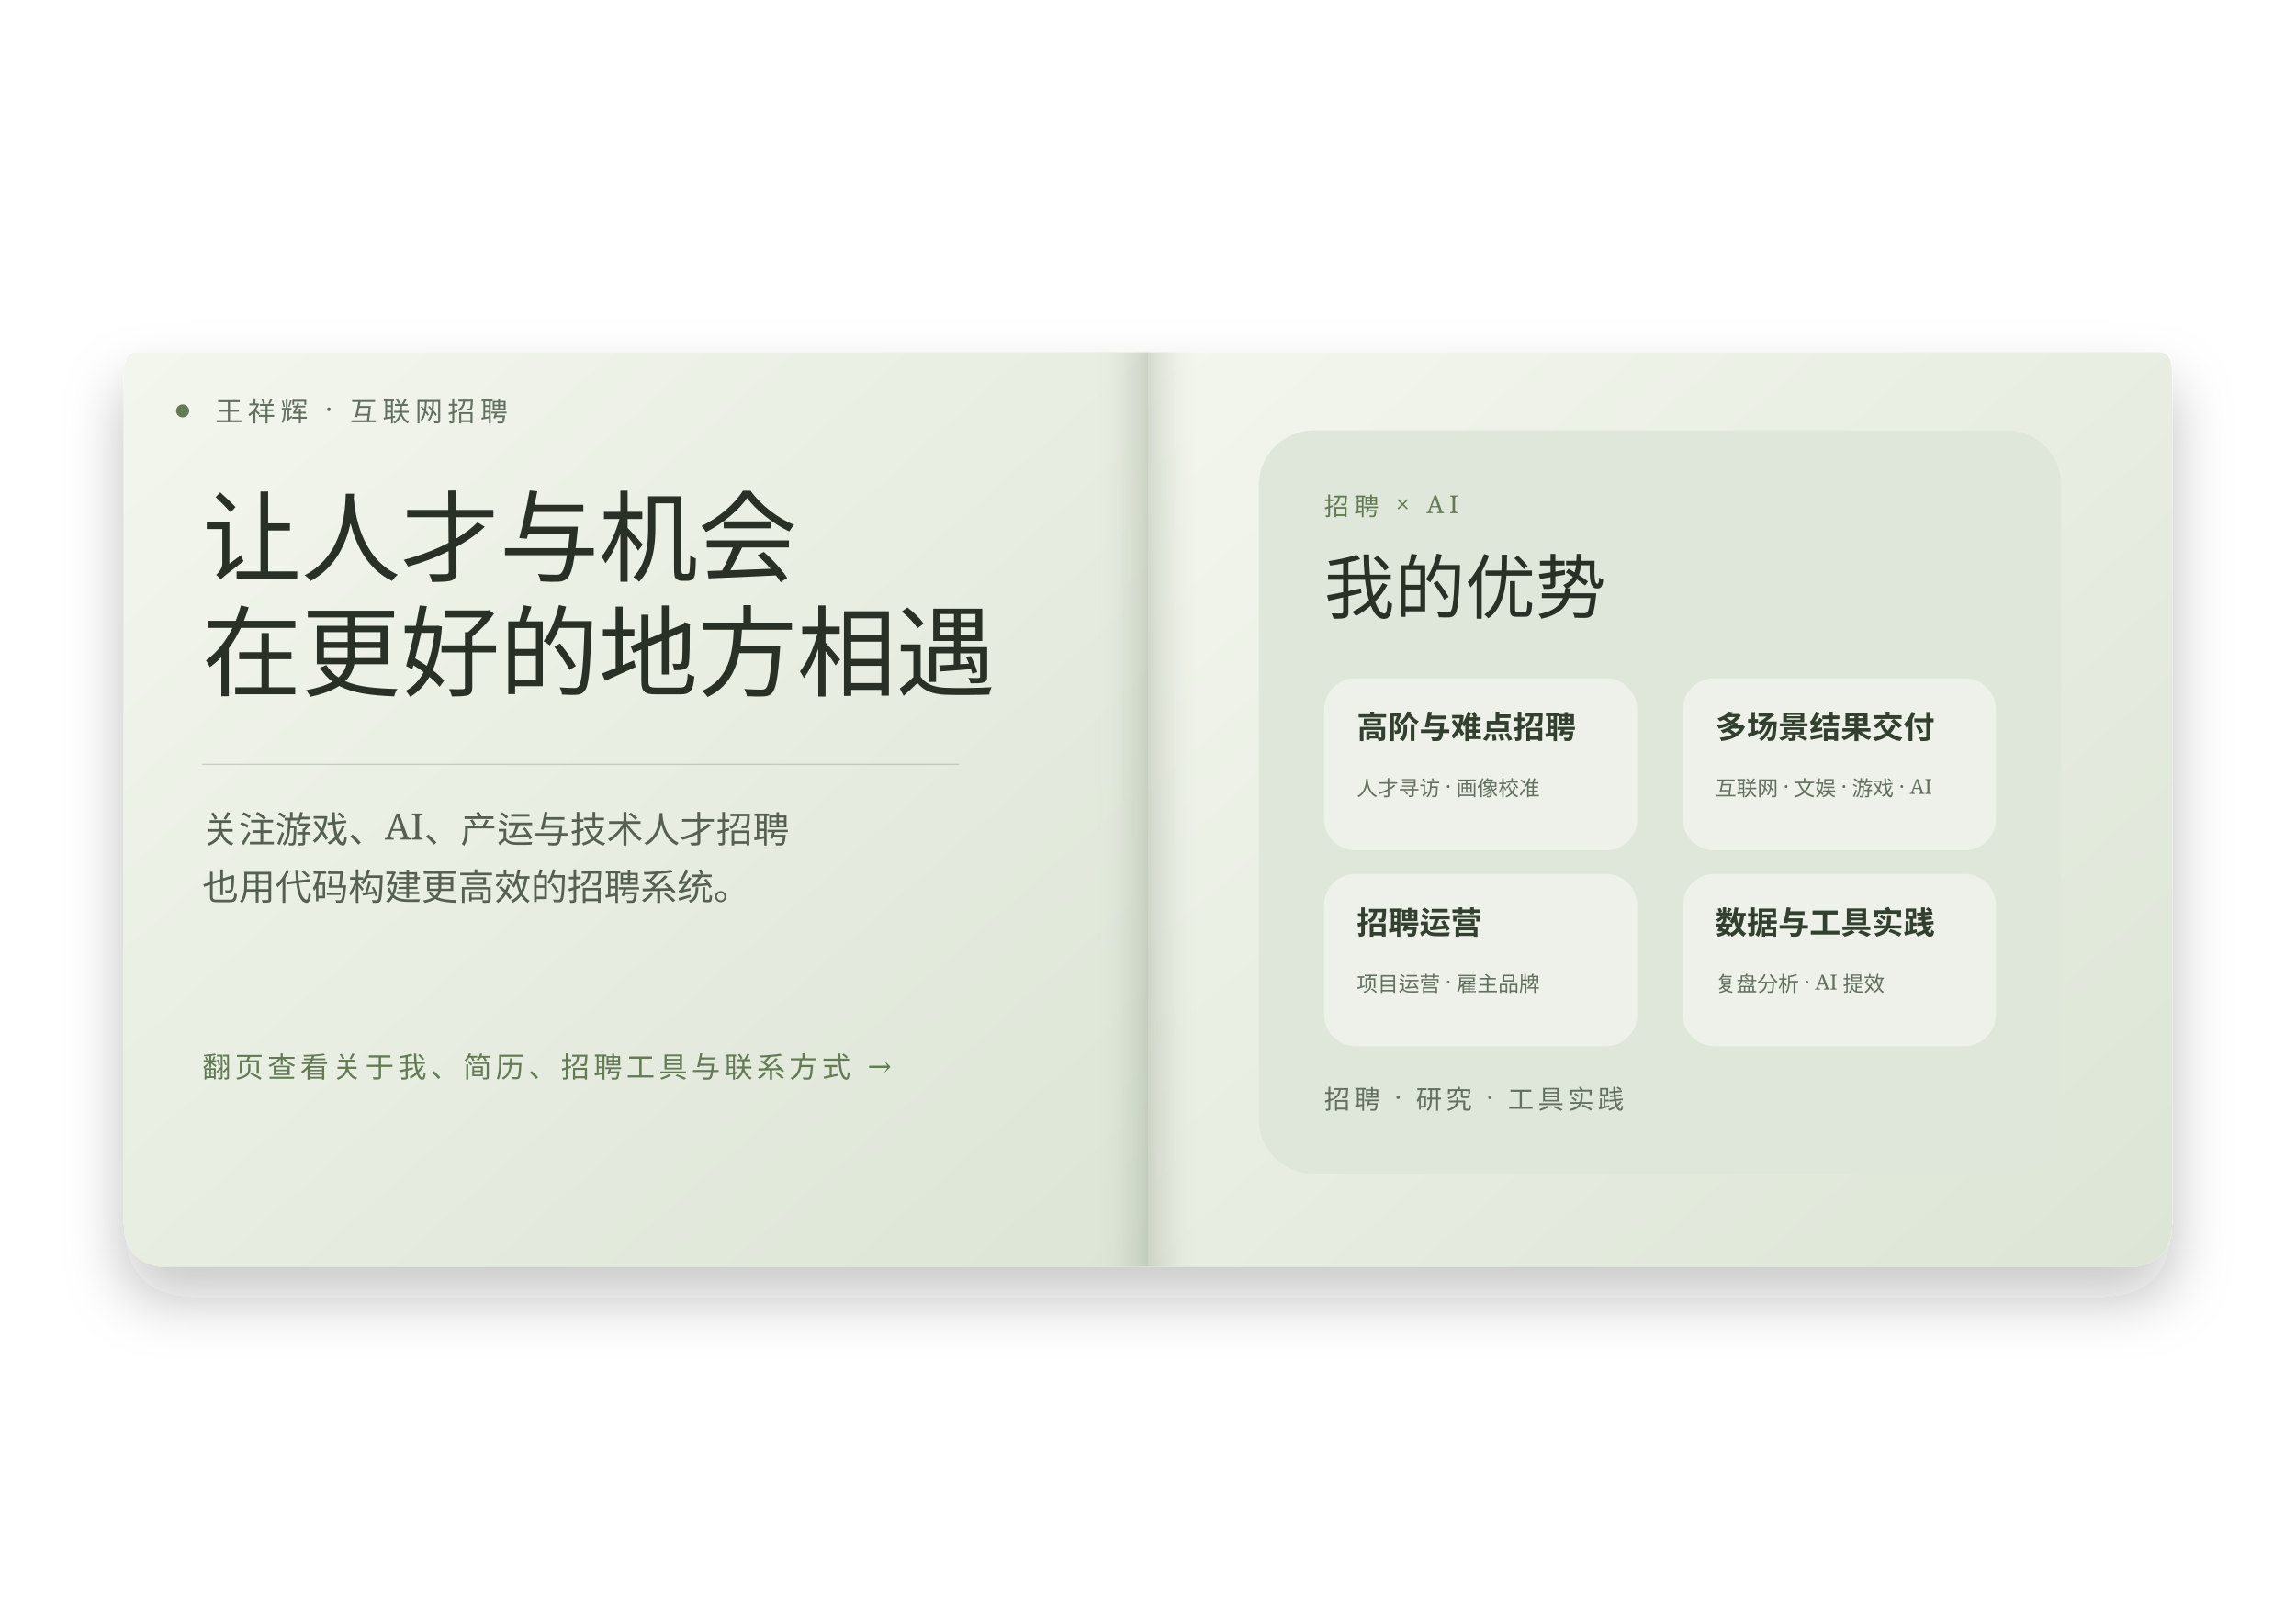
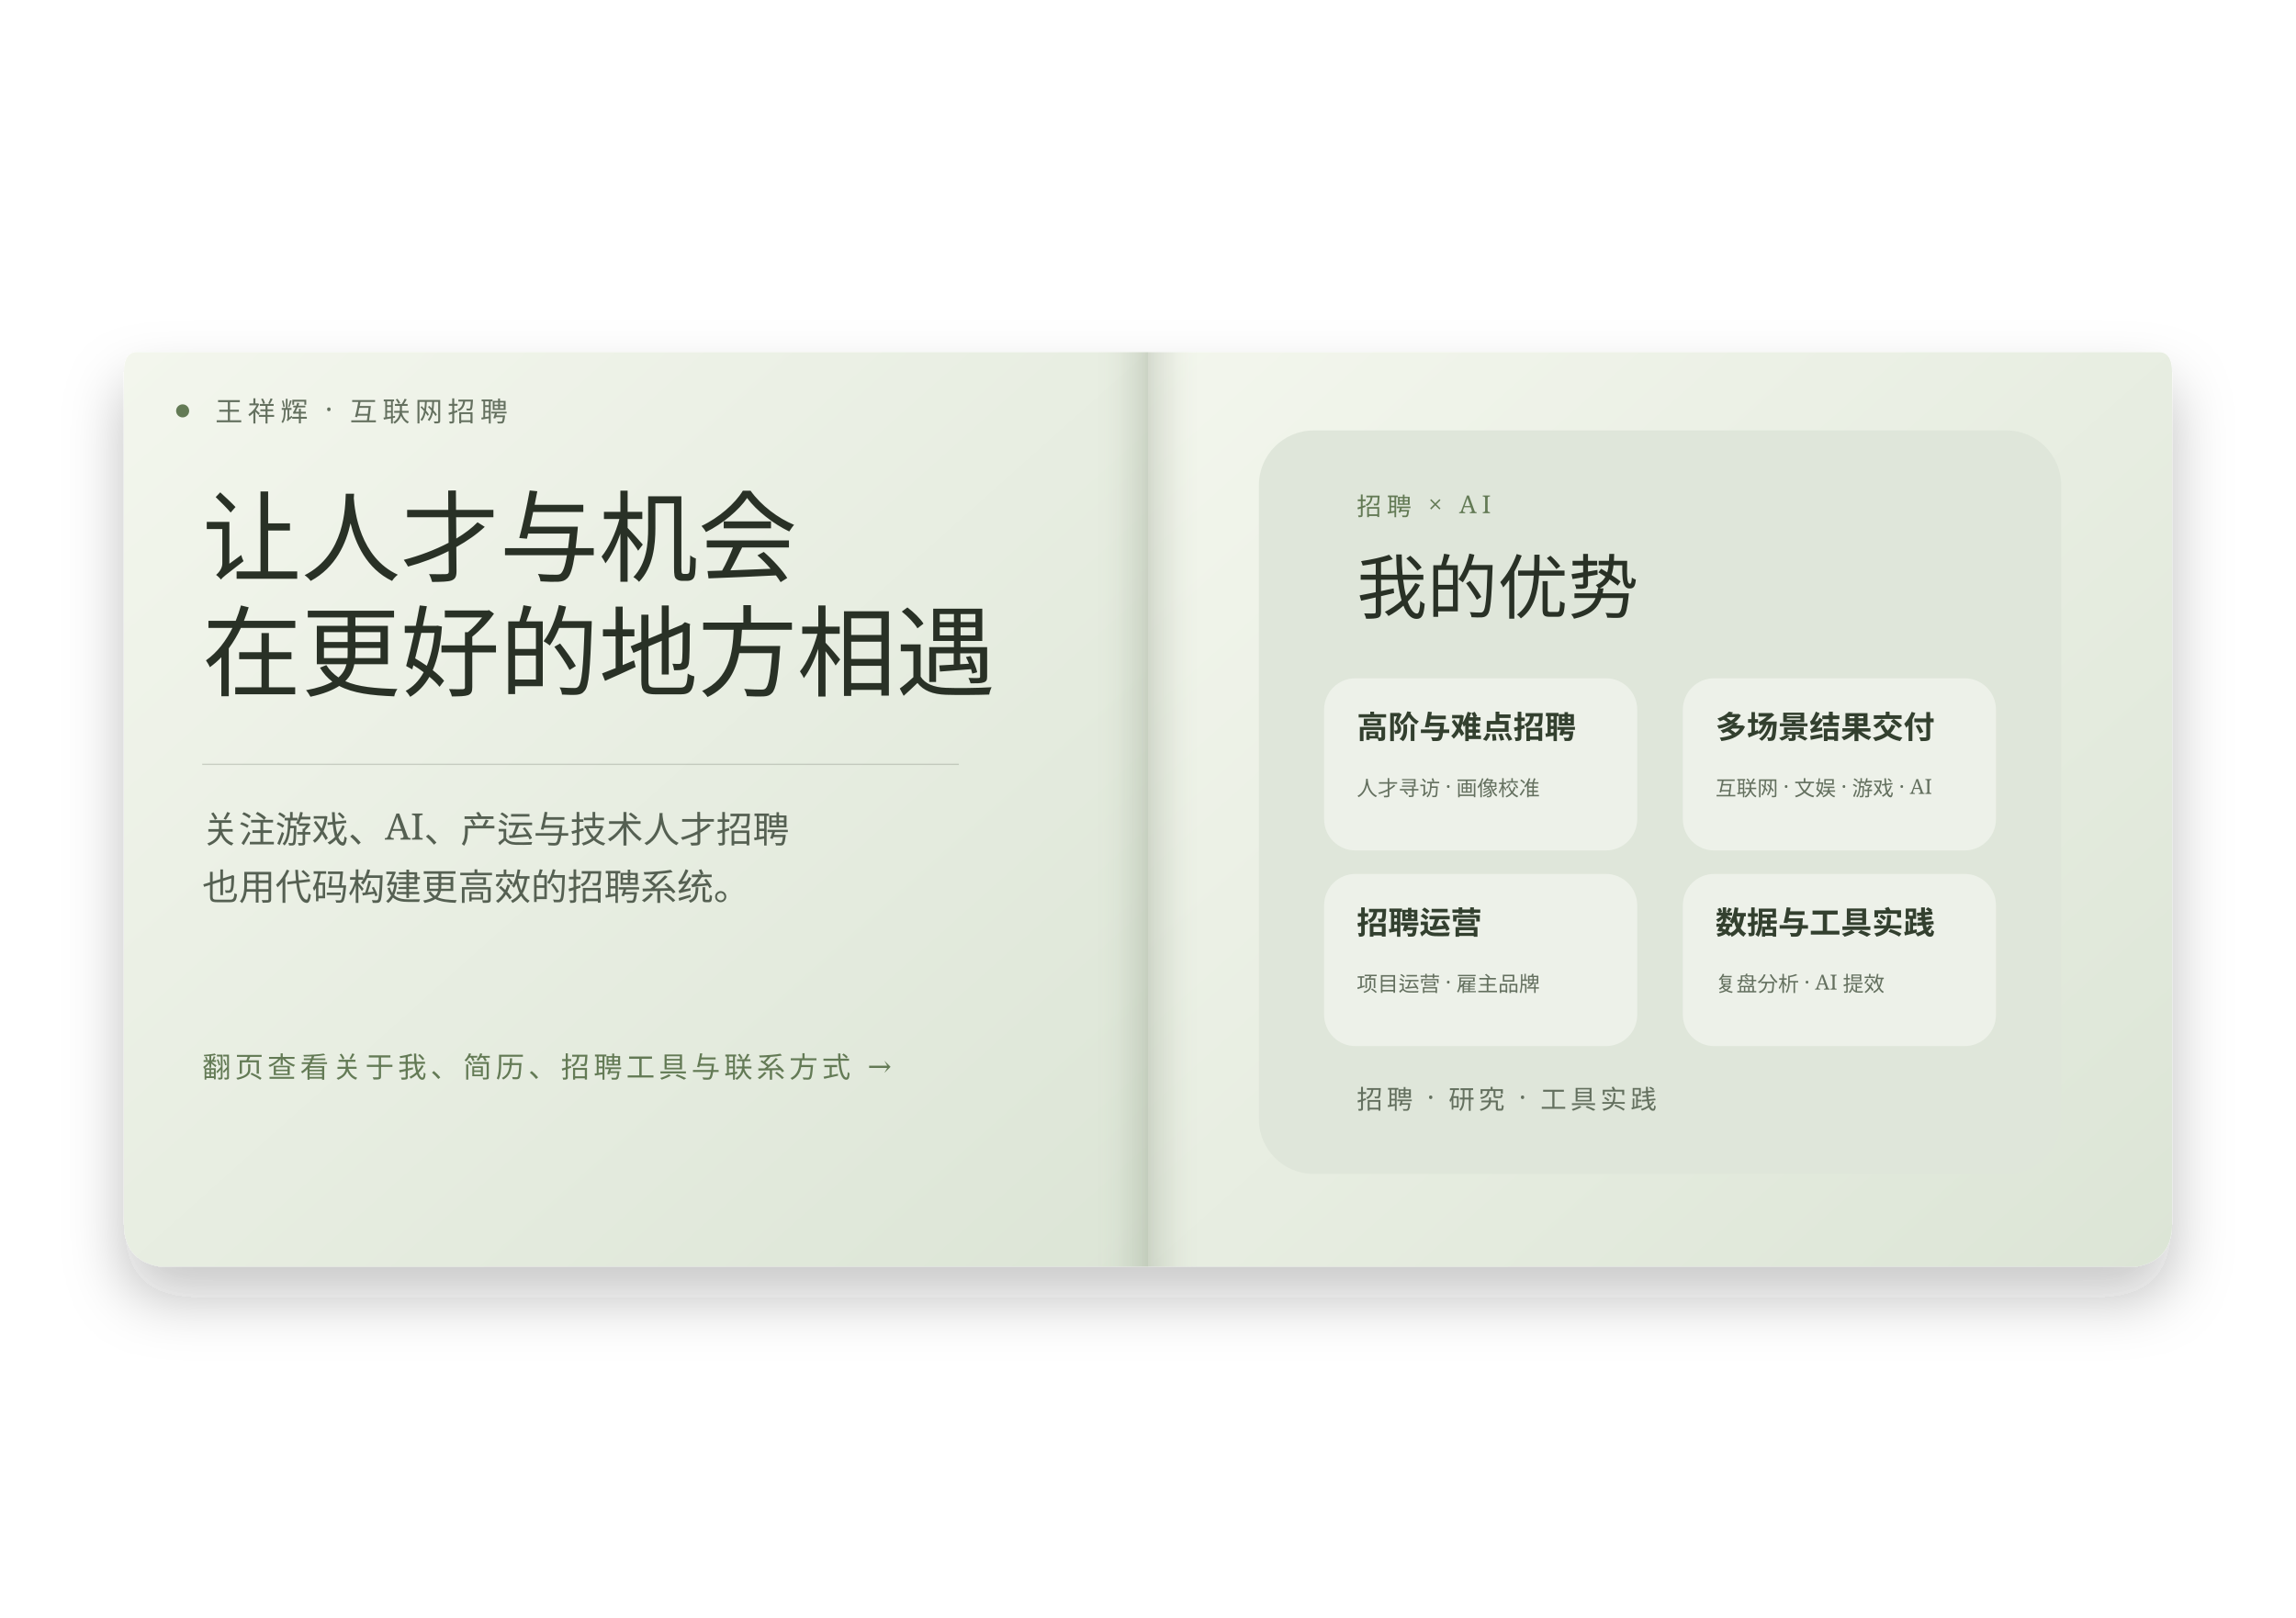
<svg xmlns="http://www.w3.org/2000/svg" width="1760" height="1240" viewBox="0 0 1760 1240">
  <defs>
    <filter id="shadow" x="-20%" y="-30%" width="140%" height="170%">
      <feDropShadow dx="0" dy="24" stdDeviation="22" flood-color="#20271d" flood-opacity=".25" />
    </filter>
    <linearGradient id="paper" x1="0" y1="0" x2="1" y2="1">
      <stop stop-color="#f3f6ed" />
      <stop offset="1" stop-color="#dce5d6" />
    </linearGradient>
    <linearGradient id="gutter" x1="0" y1="0" x2="1" y2="0">
      <stop stop-color="#c8d3c2" stop-opacity="0" />
      <stop offset=".5" stop-color="#68765f" stop-opacity=".22" />
      <stop offset="1" stop-color="#c8d3c2" stop-opacity="0" />
    </linearGradient>
    <clipPath id="left">
      <path d="M105 270Q95 270 95 286V938Q95 966 122 971H880V270Z" />
    </clipPath>
    <clipPath id="right">
      <path d="M880 270H1655Q1665 270 1665 286V938Q1665 966 1638 971H880Z" />
    </clipPath>
  </defs>
  <g filter="url(#shadow)">
    <path d="M105 270Q95 270 95 286V938Q95 966 122 971H880V270Z" fill="url(#paper)" />
    <path d="M880 270H1655Q1665 270 1665 286V938Q1665 966 1638 971H880Z" fill="url(#paper)" />
  </g>
  <g clip-path="url(#left)">
    <circle cx="140" cy="315" r="5" fill="#637a55" />
    <text x="165" y="323" fill="#64705f" font-size="21" letter-spacing="4" font-family="Songti SC, STSong, SimSun, serif">王祥辉 · 互联网招聘</text>
    <text x="155" y="440" fill="#293126" font-size="76" font-family="Songti SC, STSong, SimSun, serif">让人才与机会</text>
    <text x="155" y="528" fill="#293126" font-size="76" font-family="Songti SC, STSong, SimSun, serif">在更好的地方相遇</text>
    <line x1="155" y1="586" x2="735" y2="586" stroke="#293126" stroke-opacity=".18" />
    <text x="155" y="646" fill="#556052" font-size="28" font-family="Songti SC, STSong, SimSun, serif">关注游戏、AI、产运与技术人才招聘</text>
    <text x="155" y="690" fill="#556052" font-size="28" font-family="Songti SC, STSong, SimSun, serif">也用代码构建更高效的招聘系统。</text>
    <text x="155" y="826" fill="#637a55" font-size="22" letter-spacing="3" font-family="Songti SC, STSong, SimSun, serif">翻页查看关于我、简历、招聘工具与联系方式 →</text>
  </g>
  <g clip-path="url(#right)" font-family="Songti SC, STSong, SimSun, serif">
    <rect x="965" y="330" width="615" height="570" rx="42" fill="#dfe6da" />
-     <text x="1015" y="395" fill="#637a55" font-size="19" letter-spacing="4">招聘 × AI</text>
-     <text x="1015" y="470" fill="#293126" font-size="54" font-family="Songti SC, STSong, SimSun, serif">我的优势</text>
+     <text x="1040" y="395" fill="#637a55" font-size="19" letter-spacing="4">招聘 × AI</text>
+     <text x="1040" y="470" fill="#293126" font-size="54" font-family="Songti SC, STSong, SimSun, serif">我的优势</text>
    <g font-family="Songti SC, STSong, SimSun, serif">
      <rect x="1015" y="520" width="240" height="132" rx="24" fill="#edf1e9" />
      <text x="1040" y="566" fill="#33402f" font-size="24" font-weight="600">高阶与难点招聘</text>
      <text x="1040" y="610" fill="#64705f" font-size="16">人才寻访 · 画像校准</text>
      <rect x="1290" y="520" width="240" height="132" rx="24" fill="#edf1e9" />
      <text x="1315" y="566" fill="#33402f" font-size="24" font-weight="600">多场景结果交付</text>
      <text x="1315" y="610" fill="#64705f" font-size="16">互联网 · 文娱 · 游戏 · AI</text>
      <rect x="1015" y="670" width="240" height="132" rx="24" fill="#edf1e9" />
      <text x="1040" y="716" fill="#33402f" font-size="24" font-weight="600">招聘运营</text>
      <text x="1040" y="760" fill="#64705f" font-size="16">项目运营 · 雇主品牌</text>
      <rect x="1290" y="670" width="240" height="132" rx="24" fill="#edf1e9" />
      <text x="1315" y="716" fill="#33402f" font-size="24" font-weight="600">数据与工具实践</text>
      <text x="1315" y="760" fill="#64705f" font-size="16">复盘分析 · AI 提效</text>
    </g>
-     <text x="1015" y="850" fill="#64705f" font-size="20" letter-spacing="3">招聘 · 研究 · 工具实践</text>
+     <text x="1040" y="850" fill="#64705f" font-size="20" letter-spacing="3">招聘 · 研究 · 工具实践</text>
  </g>
  <rect x="842" y="270" width="76" height="701" fill="url(#gutter)" />
</svg>
